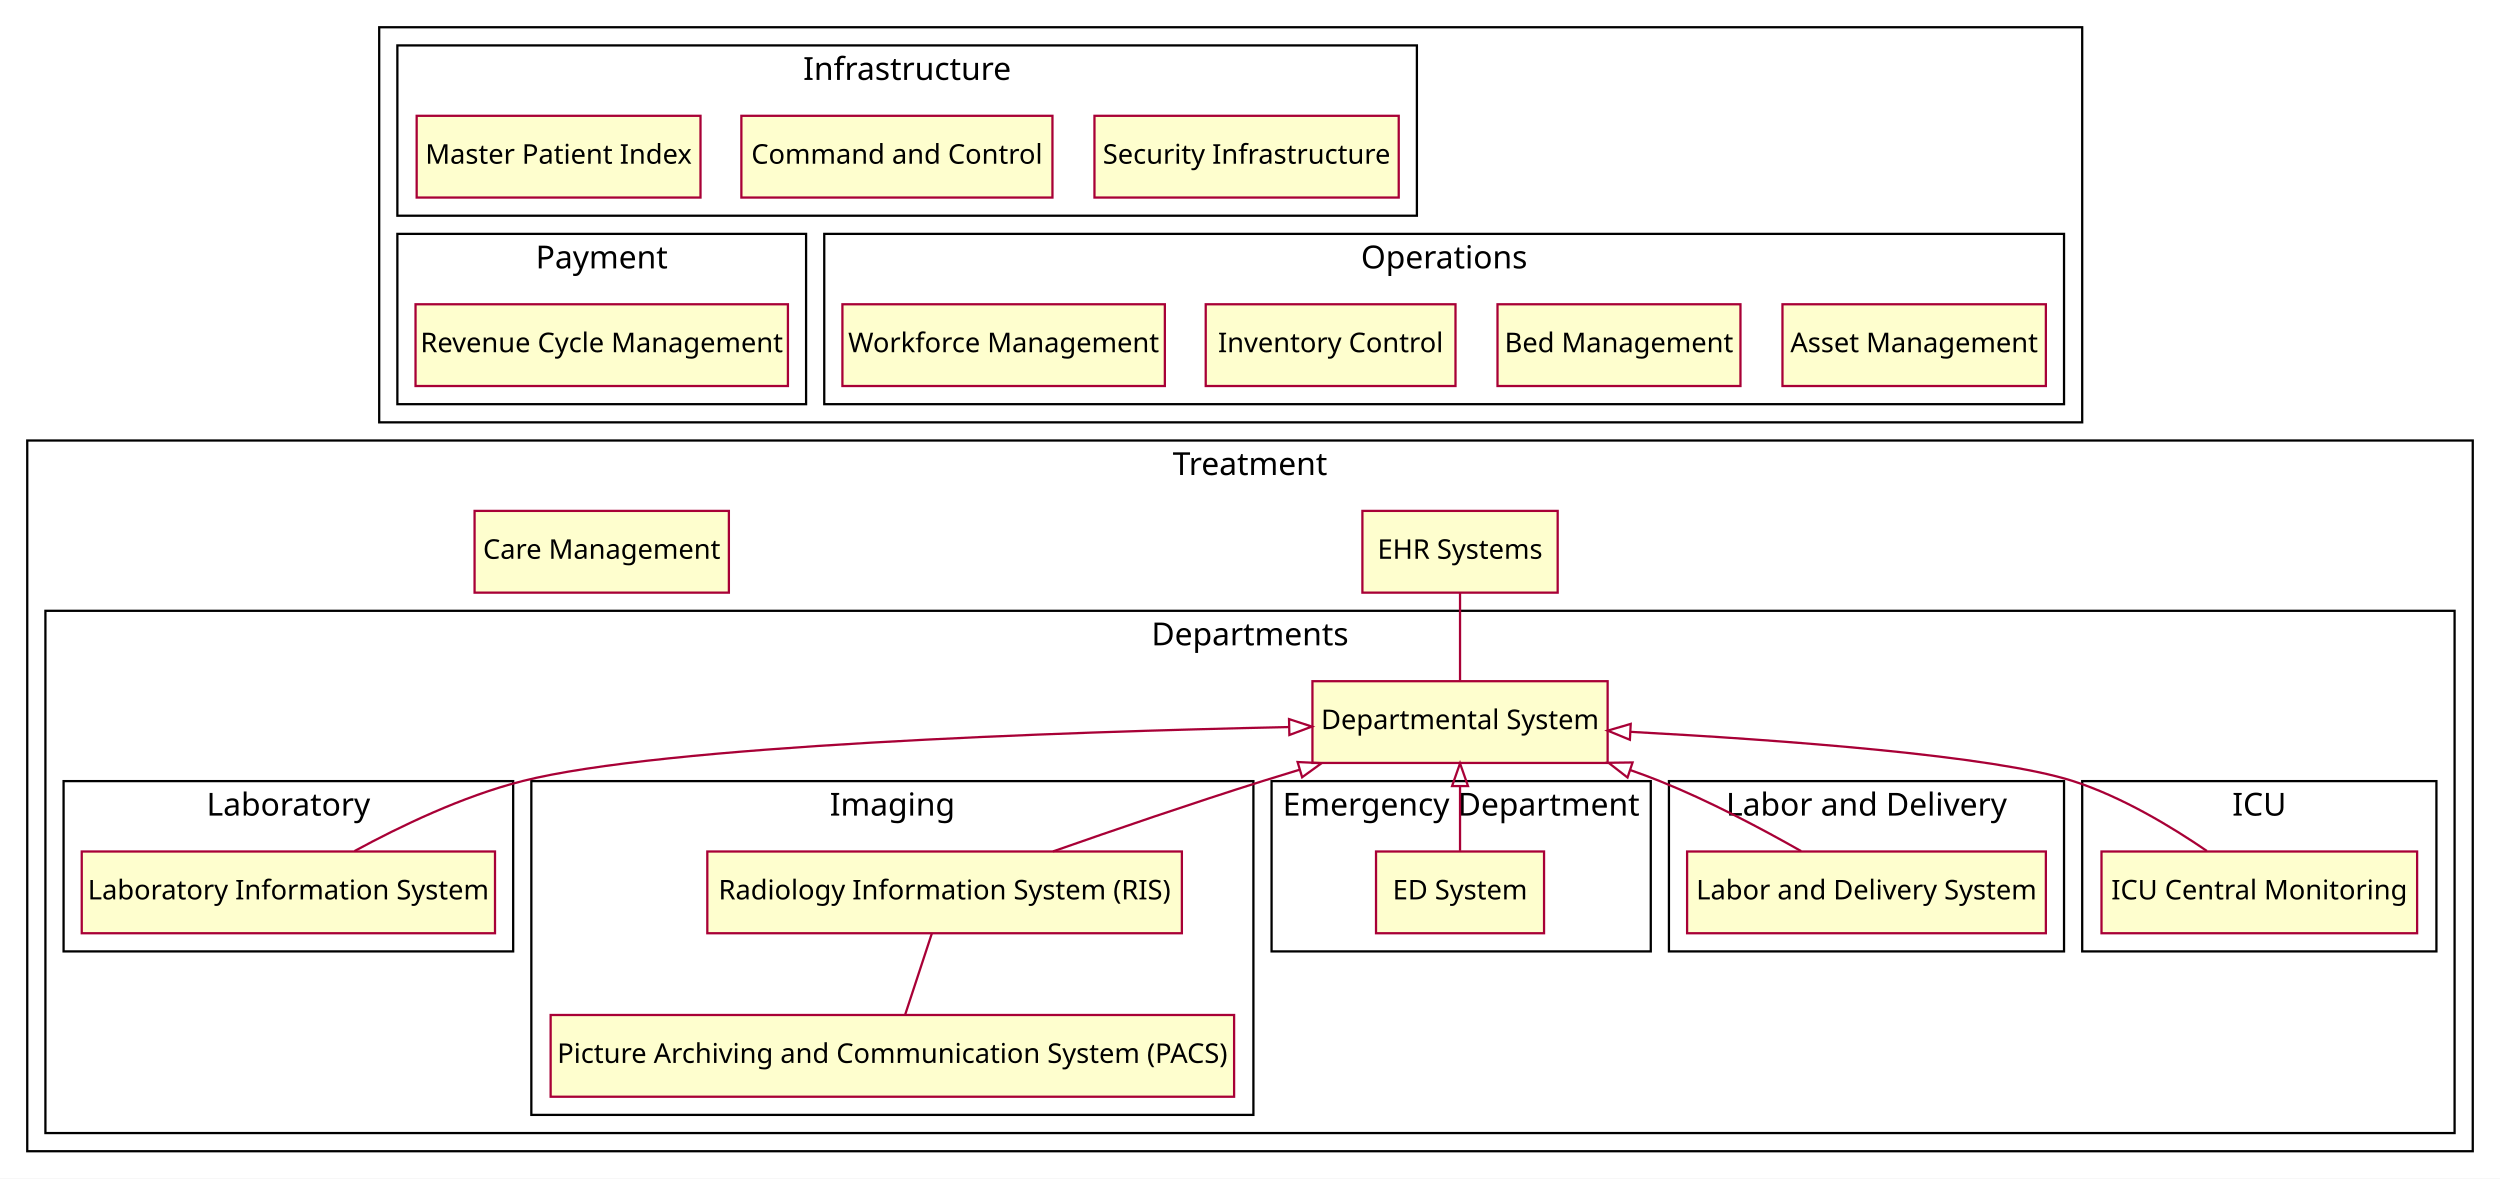
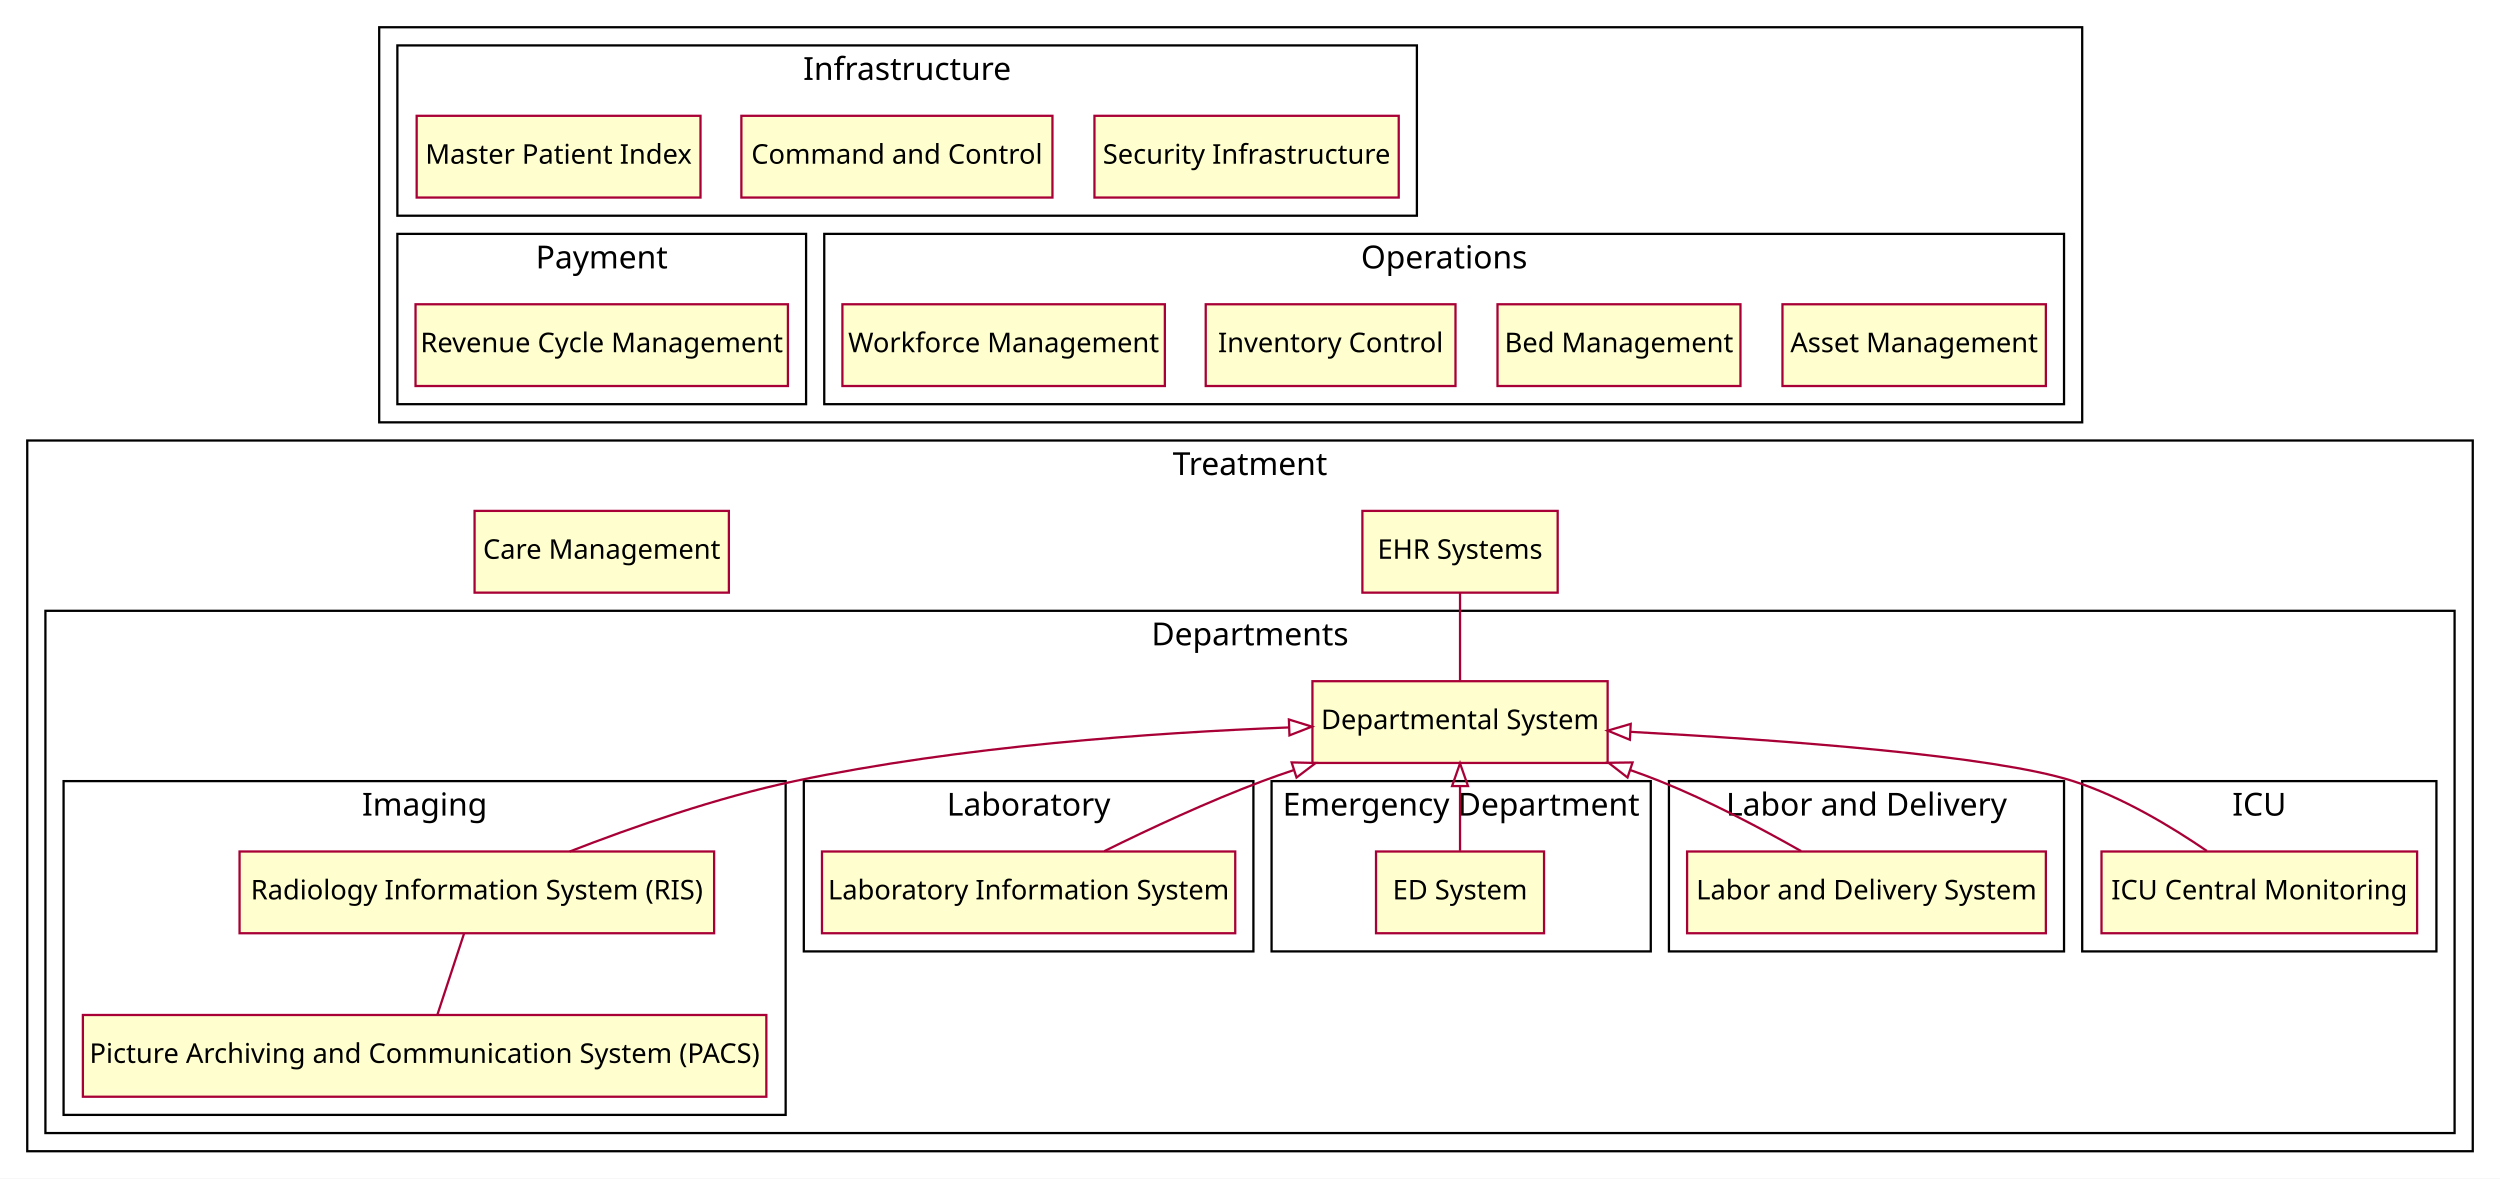
<svg xmlns="http://www.w3.org/2000/svg" xmlns:xlink="http://www.w3.org/1999/xlink" width="1101pt" height="519pt" viewBox="0.00 0.00 1101.00 519.00">
  <g id="graph0" class="graph" transform="scale(1 1) rotate(0) translate(4 515)">
    <polygon fill="white" stroke="none" points="-4,4 -4,-515 1097,-515 1097,4 -4,4" />
    <g id="clust1" class="cluster">
      <polygon fill="none" stroke="black" points="163,-329 163,-503 913,-503 913,-329 163,-329" />
    </g>
    <g id="clust2" class="cluster">
      <polygon fill="none" stroke="black" points="171,-420 171,-495 620,-495 620,-420 171,-420" />
      <text text-anchor="middle" x="395.5" y="-479.8" font-family="SansSerif" font-size="14.00">Infrastructure</text>
    </g>
    <g id="clust4" class="cluster">
      <polygon fill="none" stroke="black" points="359,-337 359,-412 905,-412 905,-337 359,-337" />
      <text text-anchor="middle" x="632" y="-396.8" font-family="SansSerif" font-size="14.00">Operations</text>
    </g>
    <g id="clust5" class="cluster">
      <polygon fill="none" stroke="black" points="171,-337 171,-412 351,-412 351,-337 171,-337" />
      <text text-anchor="middle" x="261" y="-396.8" font-family="SansSerif" font-size="14.00">Payment</text>
    </g>
    <g id="clust6" class="cluster">
      <polygon fill="none" stroke="black" points="8,-8 8,-321 1085,-321 1085,-8 8,-8" />
      <text text-anchor="middle" x="546.5" y="-305.8" font-family="SansSerif" font-size="14.00">Treatment</text>
    </g>
    <g id="clust8" class="cluster">
      <polygon fill="none" stroke="black" points="16,-16 16,-246 1077,-246 1077,-16 16,-16" />
      <text text-anchor="middle" x="546.5" y="-230.8" font-family="SansSerif" font-size="14.00">Departments</text>
    </g>
    <g id="clust9" class="cluster">
      <polygon fill="none" stroke="black" points="913,-96 913,-171 1069,-171 1069,-96 913,-96" />
      <text text-anchor="middle" x="991" y="-155.8" font-family="SansSerif" font-size="14.00">ICU</text>
    </g>
    <g id="clust11" class="cluster">
      <polygon fill="none" stroke="black" points="731,-96 731,-171 905,-171 905,-96 731,-96" />
      <text text-anchor="middle" x="818" y="-155.8" font-family="SansSerif" font-size="14.00">Labor and Delivery</text>
    </g>
    <g id="clust13" class="cluster">
      <polygon fill="none" stroke="black" points="556,-96 556,-171 723,-171 723,-96 556,-96" />
      <text text-anchor="middle" x="639.5" y="-155.8" font-family="SansSerif" font-size="14.00">Emergency Department</text>
    </g>
+     <g id="clust10" class="cluster">
+       <polygon fill="none" stroke="black" points="350,-96 350,-171 548,-171 548,-96 350,-96" />
+       <text text-anchor="middle" x="449" y="-155.8" font-family="SansSerif" font-size="14.00">Laboratory</text>
+     </g>
    <g id="clust12" class="cluster">
-       <polygon fill="none" stroke="black" points="230,-24 230,-171 548,-171 548,-24 230,-24" />
-       <text text-anchor="middle" x="389" y="-155.8" font-family="SansSerif" font-size="14.00">Imaging</text>
-     </g>
-     <g id="clust10" class="cluster">
-       <polygon fill="none" stroke="black" points="24,-96 24,-171 222,-171 222,-96 24,-96" />
-       <text text-anchor="middle" x="123" y="-155.8" font-family="SansSerif" font-size="14.00">Laboratory</text>
+       <polygon fill="none" stroke="black" points="24,-24 24,-171 342,-171 342,-24 24,-24" />
+       <text text-anchor="middle" x="183" y="-155.8" font-family="SansSerif" font-size="14.00">Imaging</text>
    </g>
    <g id="node1" class="node">
      <g id="a_node1">
        <a xlink:href="technology_environment.html#ehr-systems" xlink:title="Security Infrastructure" target="parent">
          <polygon fill="#fefece" stroke="#a80036" points="612,-464 478,-464 478,-428 612,-428 612,-464" />
          <text text-anchor="middle" x="545" y="-442.9" font-family="SansSerif" font-size="12.00">Security Infrastructure</text>
        </a>
      </g>
    </g>
    <g id="node2" class="node">
      <g id="a_node2">
        <a xlink:href="technology_environment.html#command-and-control-systems" xlink:title="Command and Control" target="parent">
          <polygon fill="#fefece" stroke="#a80036" points="459.5,-464 322.5,-464 322.5,-428 459.5,-428 459.5,-464" />
          <text text-anchor="middle" x="391" y="-442.9" font-family="SansSerif" font-size="12.00">Command and Control</text>
        </a>
      </g>
    </g>
    <g id="node3" class="node">
      <g id="a_node3">
        <a xlink:href="technology_environment.html#master-patient-index" xlink:title="Master Patient Index" target="parent">
          <polygon fill="#fefece" stroke="#a80036" points="304.5,-464 179.5,-464 179.5,-428 304.5,-428 304.5,-464" />
          <text text-anchor="middle" x="242" y="-442.9" font-family="SansSerif" font-size="12.00">Master Patient Index</text>
        </a>
      </g>
    </g>
    <g id="node4" class="node">
      <g id="a_node4">
        <a xlink:href="technology_environment.html#asset-management-systems" xlink:title="Asset Management" target="parent">
          <polygon fill="#fefece" stroke="#a80036" points="897,-381 781,-381 781,-345 897,-345 897,-381" />
          <text text-anchor="middle" x="839" y="-359.9" font-family="SansSerif" font-size="12.00">Asset Management</text>
        </a>
      </g>
    </g>
    <g id="node5" class="node">
      <g id="a_node5">
        <a xlink:href="technology_environment.html#bed-management-aka-housekeeping-systems" xlink:title="Bed Management" target="parent">
          <polygon fill="#fefece" stroke="#a80036" points="762.5,-381 655.5,-381 655.5,-345 762.5,-345 762.5,-381" />
          <text text-anchor="middle" x="709" y="-359.9" font-family="SansSerif" font-size="12.00">Bed Management</text>
        </a>
      </g>
    </g>
    <g id="node6" class="node">
      <g id="a_node6">
        <a xlink:href="technology_environment.html#inventory-control-systems" xlink:title="Inventory Control" target="parent">
          <polygon fill="#fefece" stroke="#a80036" points="637,-381 527,-381 527,-345 637,-345 637,-381" />
          <text text-anchor="middle" x="582" y="-359.9" font-family="SansSerif" font-size="12.00">Inventory Control</text>
        </a>
      </g>
    </g>
    <g id="node7" class="node">
      <g id="a_node7">
        <a xlink:href="technology_environment.html#workforce-managementstaff-scheduling-systems" xlink:title="Workforce Management" target="parent">
          <polygon fill="#fefece" stroke="#a80036" points="509,-381 367,-381 367,-345 509,-345 509,-381" />
          <text text-anchor="middle" x="438" y="-359.9" font-family="SansSerif" font-size="12.00">Workforce Management</text>
        </a>
      </g>
    </g>
    <g id="edge10" class="edge">
      <path fill="none" stroke="none" d="M500.764,-411.513C501.932,-412.397 503.094,-413.277 504.248,-414.15" />
      <polygon fill="none" stroke="none" points="502.192,-416.984 512.277,-420.229 506.417,-411.402 502.192,-416.984" />
    </g>
    <g id="node8" class="node">
      <g id="a_node8">
        <a xlink:href="technology_environment.html#revenue-cycle-managementbilling-systems" xlink:title="Revenue Cycle Management" target="parent">
          <polygon fill="#fefece" stroke="#a80036" points="343,-381 179,-381 179,-345 343,-345 343,-381" />
          <text text-anchor="middle" x="261" y="-359.9" font-family="SansSerif" font-size="12.00">Revenue Cycle Management</text>
        </a>
      </g>
    </g>
    <g id="edge8" class="edge">
      <path fill="none" stroke="none" d="M249.807,-411.718C249.324,-413.777 248.847,-415.811 248.381,-417.796" />
      <polygon fill="none" stroke="none" points="249.289,-409.65 247.024,-420 255.249,-413.322 249.289,-409.65" />
    </g>
    <g id="node9" class="node">
      <g id="a_node9">
        <a xlink:href="technology_environment.html#care-management-systems" xlink:title="Care Management" target="parent">
          <polygon fill="#fefece" stroke="#a80036" points="317,-290 205,-290 205,-254 317,-254 317,-290" />
          <text text-anchor="middle" x="261" y="-268.9" font-family="SansSerif" font-size="12.00">Care Management</text>
        </a>
      </g>
    </g>
    <g id="edge9" class="edge">
      <path fill="none" stroke="none" d="M261,-290.16C261,-305.92 261,-329.149 261,-344.893" />
    </g>
    <g id="node10" class="node">
      <g id="a_node10">
        <a xlink:href="technology_environment.html#ehr-systems" xlink:title="EHR Systems" target="parent">
          <polygon fill="#fefece" stroke="#a80036" points="682,-290 596,-290 596,-254 682,-254 682,-290" />
          <text text-anchor="middle" x="639" y="-268.9" font-family="SansSerif" font-size="12.00">EHR Systems</text>
        </a>
      </g>
    </g>
    <g id="node11" class="node">
      <g id="a_node11">
        <a xlink:href="technology_environment.html#departmental-systems" xlink:title="Departmental System" target="parent">
          <polygon fill="#fefece" stroke="#a80036" points="704,-215 574,-215 574,-179 704,-179 704,-215" />
          <text text-anchor="middle" x="639" y="-193.9" font-family="SansSerif" font-size="12.00">Departmental System</text>
        </a>
      </g>
    </g>
    <g id="edge6" class="edge">
      <path fill="none" stroke="#a80036" d="M639,-215.3C639,-226.937 639,-242.213 639,-253.824" />
    </g>
    <g id="node12" class="node">
      <g id="a_node12">
        <a xlink:href="technology_environment.html#icucentral-monitoring-systems" xlink:title="ICU Central Monitoring" target="parent">
          <polygon fill="#fefece" stroke="#a80036" points="1060.5,-140 921.5,-140 921.5,-104 1060.5,-104 1060.5,-140" />
          <text text-anchor="middle" x="991" y="-118.9" font-family="SansSerif" font-size="12.00">ICU Central Monitoring</text>
        </a>
      </g>
    </g>
    <g id="edge4" class="edge">
      <path fill="none" stroke="#a80036" d="M967.918,-140.228C952.166,-151.018 930.358,-164.136 909,-171 873.991,-182.252 781.155,-189.081 714.111,-192.695" />
      <polygon fill="none" stroke="#a80036" points="713.804,-189.206 704.001,-193.226 714.171,-196.197 713.804,-189.206" />
    </g>
    <g id="node13" class="node">
      <g id="a_node13">
        <a xlink:href="technology_environment.html#laboratory-information-systems-lis" xlink:title="Laboratory Information System" target="parent">
-           <polygon fill="#fefece" stroke="#a80036" points="214,-140 32,-140 32,-104 214,-104 214,-140" />
-           <text text-anchor="middle" x="123" y="-118.9" font-family="SansSerif" font-size="12.00">Laboratory Information System</text>
+           <polygon fill="#fefece" stroke="#a80036" points="540,-140 358,-140 358,-104 540,-104 540,-140" />
+           <text text-anchor="middle" x="449" y="-118.9" font-family="SansSerif" font-size="12.00">Laboratory Information System</text>
        </a>
      </g>
    </g>
    <g id="edge2" class="edge">
-       <path fill="none" stroke="#a80036" d="M152.094,-140.168C172.145,-151.078 199.801,-164.358 226,-171 287.764,-186.658 462.265,-192.62 563.588,-194.805" />
-       <polygon fill="none" stroke="#a80036" points="563.69,-198.308 573.761,-195.017 563.836,-191.31 563.69,-198.308" />
+       <path fill="none" stroke="#a80036" d="M482.297,-140.135C502.196,-149.965 528.164,-162.083 552,-171 556.457,-172.667 561.077,-174.29 565.759,-175.855" />
+       <polygon fill="none" stroke="#a80036" points="564.832,-179.234 575.424,-178.983 566.988,-172.574 564.832,-179.234" />
    </g>
    <g id="node14" class="node">
      <g id="a_node14">
        <a xlink:href="technology_environment.html#labor-and-delivery-systems" xlink:title="Labor and Delivery System" target="parent">
          <polygon fill="#fefece" stroke="#a80036" points="897,-140 739,-140 739,-104 897,-104 897,-140" />
          <text text-anchor="middle" x="818" y="-118.9" font-family="SansSerif" font-size="12.00">Labor and Delivery System</text>
        </a>
      </g>
    </g>
    <g id="edge3" class="edge">
      <path fill="none" stroke="#a80036" d="M789.231,-140.161C771.684,-150.121 748.554,-162.364 727,-171 722.824,-172.673 718.494,-174.283 714.096,-175.821" />
      <polygon fill="none" stroke="#a80036" points="712.761,-172.577 704.392,-179.075 714.986,-179.214 712.761,-172.577" />
    </g>
    <g id="node15" class="node">
      <g id="a_node15">
        <a xlink:href="technology_environment.html#picture-archival-and-communication-systems-pacs" xlink:title="Picture Archiving and Communication System (PACS)" target="parent">
-           <polygon fill="#fefece" stroke="#a80036" points="539.5,-68 238.5,-68 238.5,-32 539.5,-32 539.5,-68" />
-           <text text-anchor="middle" x="389" y="-46.9" font-family="SansSerif" font-size="12.00">Picture Archiving and Communication System (PACS)</text>
+           <polygon fill="#fefece" stroke="#a80036" points="333.5,-68 32.5,-68 32.5,-32 333.5,-32 333.5,-68" />
+           <text text-anchor="middle" x="183" y="-46.9" font-family="SansSerif" font-size="12.00">Picture Archiving and Communication System (PACS)</text>
        </a>
      </g>
    </g>
    <g id="node16" class="node">
      <g id="a_node16">
        <a xlink:href="technology_environment.html#radiology-information-systems-ris" xlink:title="Radiology Information System (RIS)" target="parent">
-           <polygon fill="#fefece" stroke="#a80036" points="516.5,-140 307.5,-140 307.5,-104 516.5,-104 516.5,-140" />
-           <text text-anchor="middle" x="412" y="-118.9" font-family="SansSerif" font-size="12.00">Radiology Information System (RIS)</text>
+           <polygon fill="#fefece" stroke="#a80036" points="310.5,-140 101.5,-140 101.5,-104 310.5,-104 310.5,-140" />
+           <text text-anchor="middle" x="206" y="-118.9" font-family="SansSerif" font-size="12.00">Radiology Information System (RIS)</text>
        </a>
      </g>
    </g>
    <g id="edge7" class="edge">
-       <path fill="none" stroke="#a80036" d="M394.685,-68.303C398.251,-79.154 402.827,-93.083 406.38,-103.896" />
+       <path fill="none" stroke="#a80036" d="M188.685,-68.303C192.251,-79.154 196.827,-93.083 200.38,-103.896" />
    </g>
    <g id="edge1" class="edge">
-       <path fill="none" stroke="#a80036" d="M459.751,-140.04C486.722,-149.496 521.12,-161.276 552,-171 557.246,-172.652 562.685,-174.32 568.164,-175.968" />
-       <polygon fill="none" stroke="#a80036" points="567.455,-179.408 578.038,-178.905 569.452,-172.699 567.455,-179.408" />
+       <path fill="none" stroke="#a80036" d="M246.906,-140.003C274.432,-150.697 311.807,-163.794 346,-171 418.96,-186.376 504.038,-192.345 563.659,-194.636" />
+       <polygon fill="none" stroke="#a80036" points="563.625,-198.136 573.744,-194.997 563.876,-191.141 563.625,-198.136" />
    </g>
    <g id="node17" class="node">
      <g id="a_node17">
        <a xlink:href="technology_environment.html#emergency-department-systems" xlink:title="ED System" target="parent">
          <polygon fill="#fefece" stroke="#a80036" points="676,-140 602,-140 602,-104 676,-104 676,-140" />
          <text text-anchor="middle" x="639" y="-118.9" font-family="SansSerif" font-size="12.00">ED System</text>
        </a>
      </g>
    </g>
    <g id="edge5" class="edge">
      <path fill="none" stroke="#a80036" d="M639,-140.3C639,-148.755 639,-159.131 639,-168.627" />
      <polygon fill="none" stroke="#a80036" points="635.5,-168.824 639,-178.824 642.5,-168.824 635.5,-168.824" />
    </g>
  </g>
</svg>
